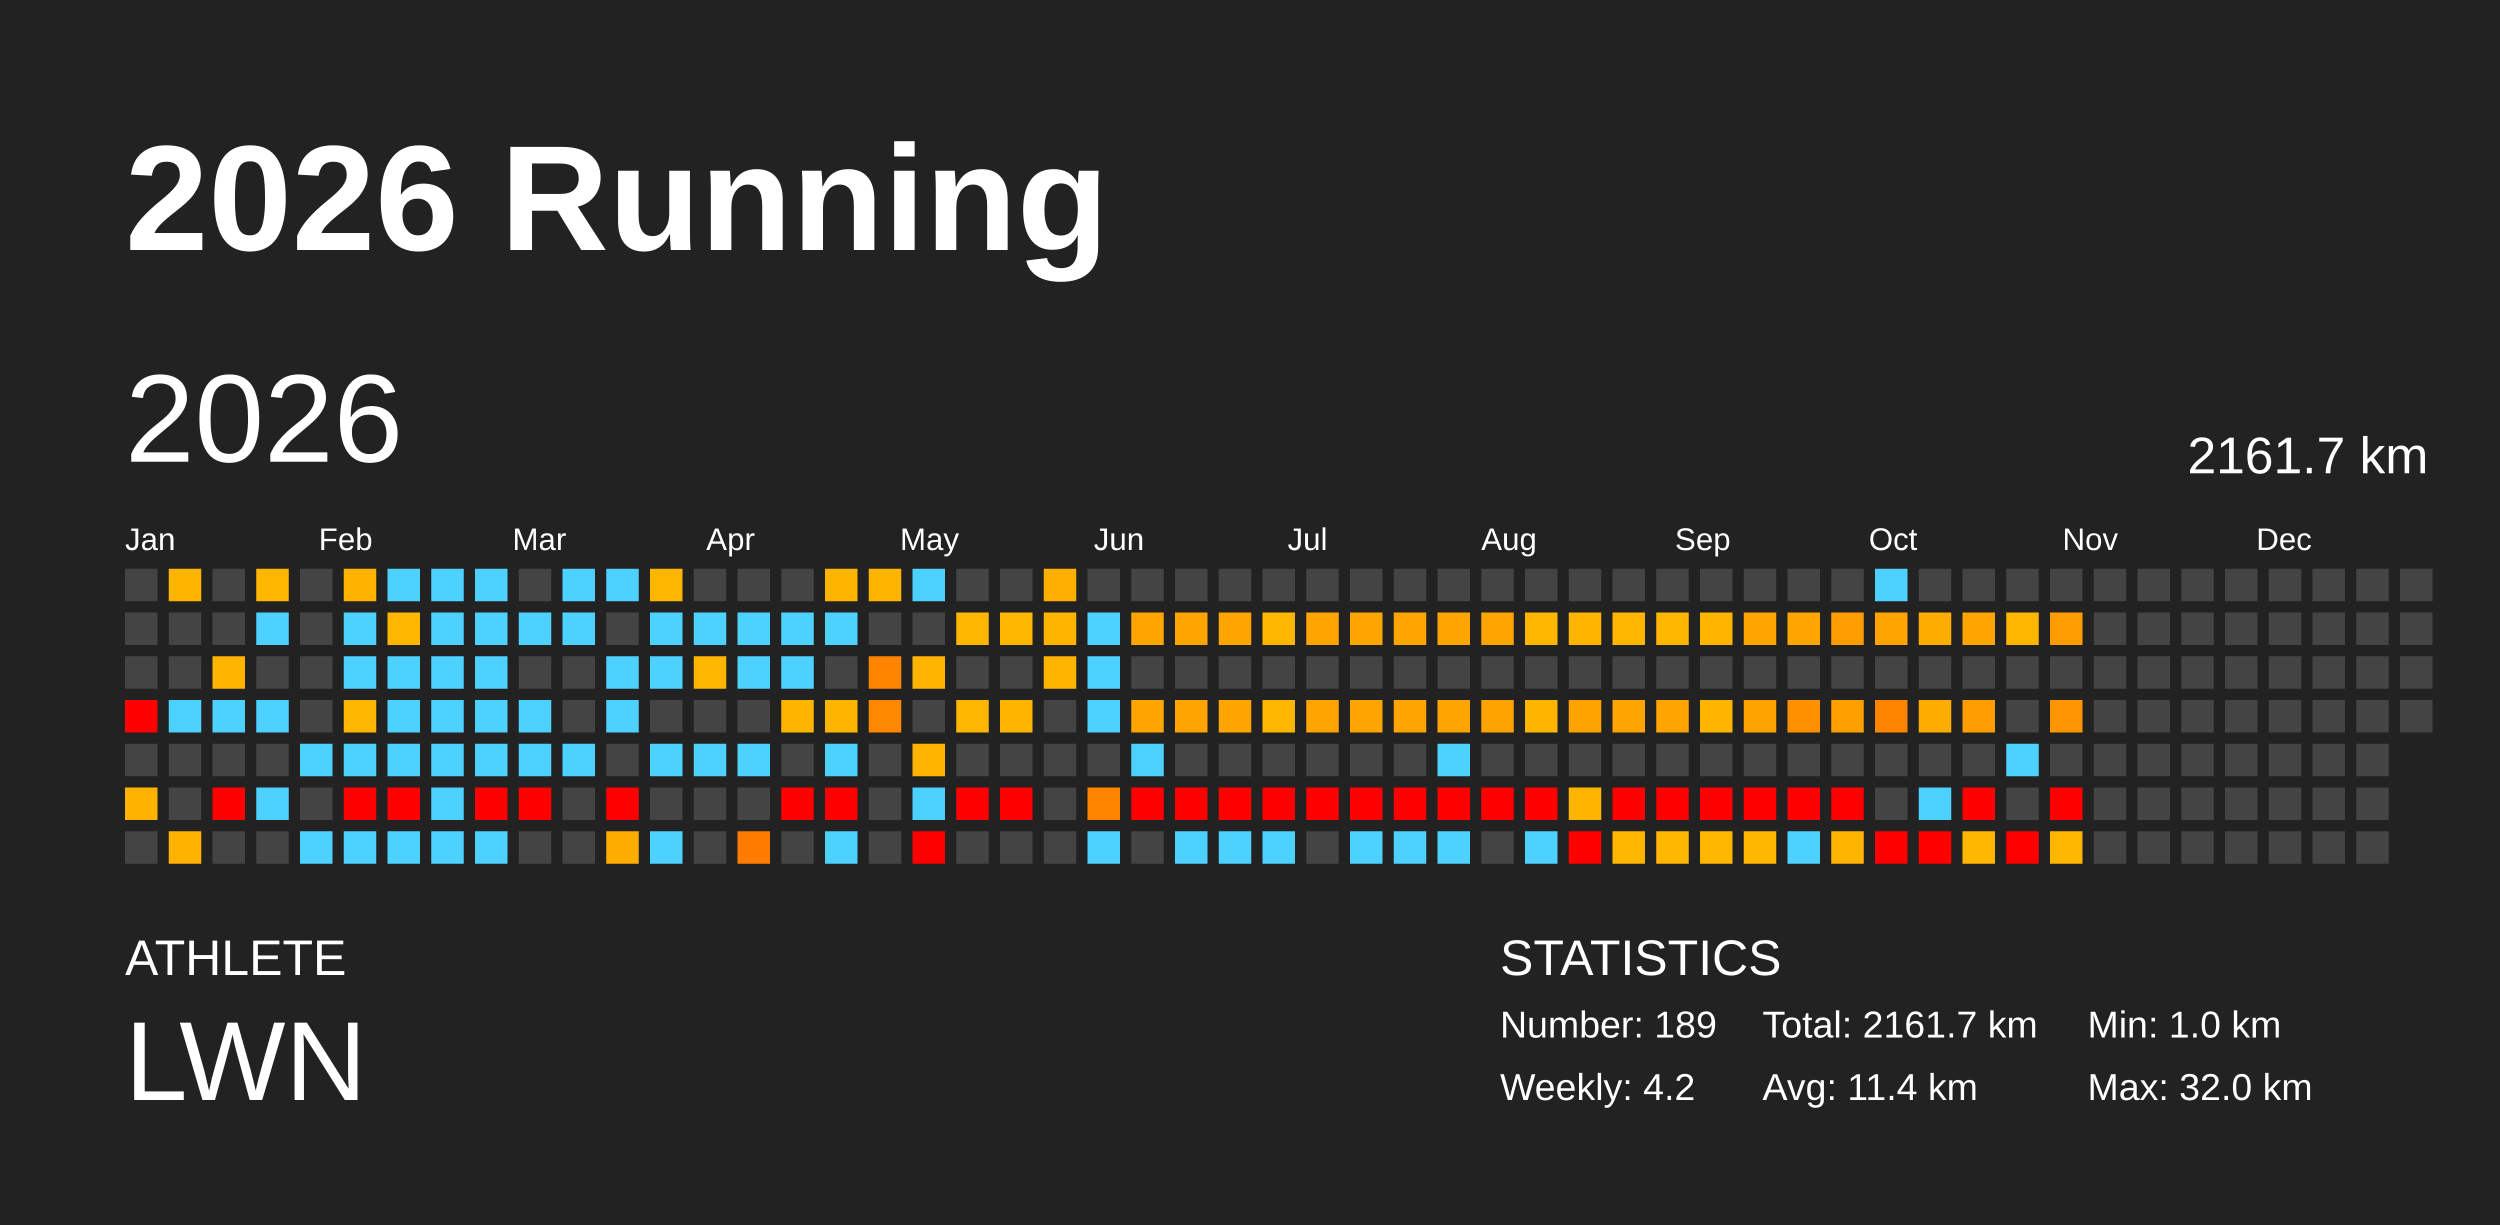
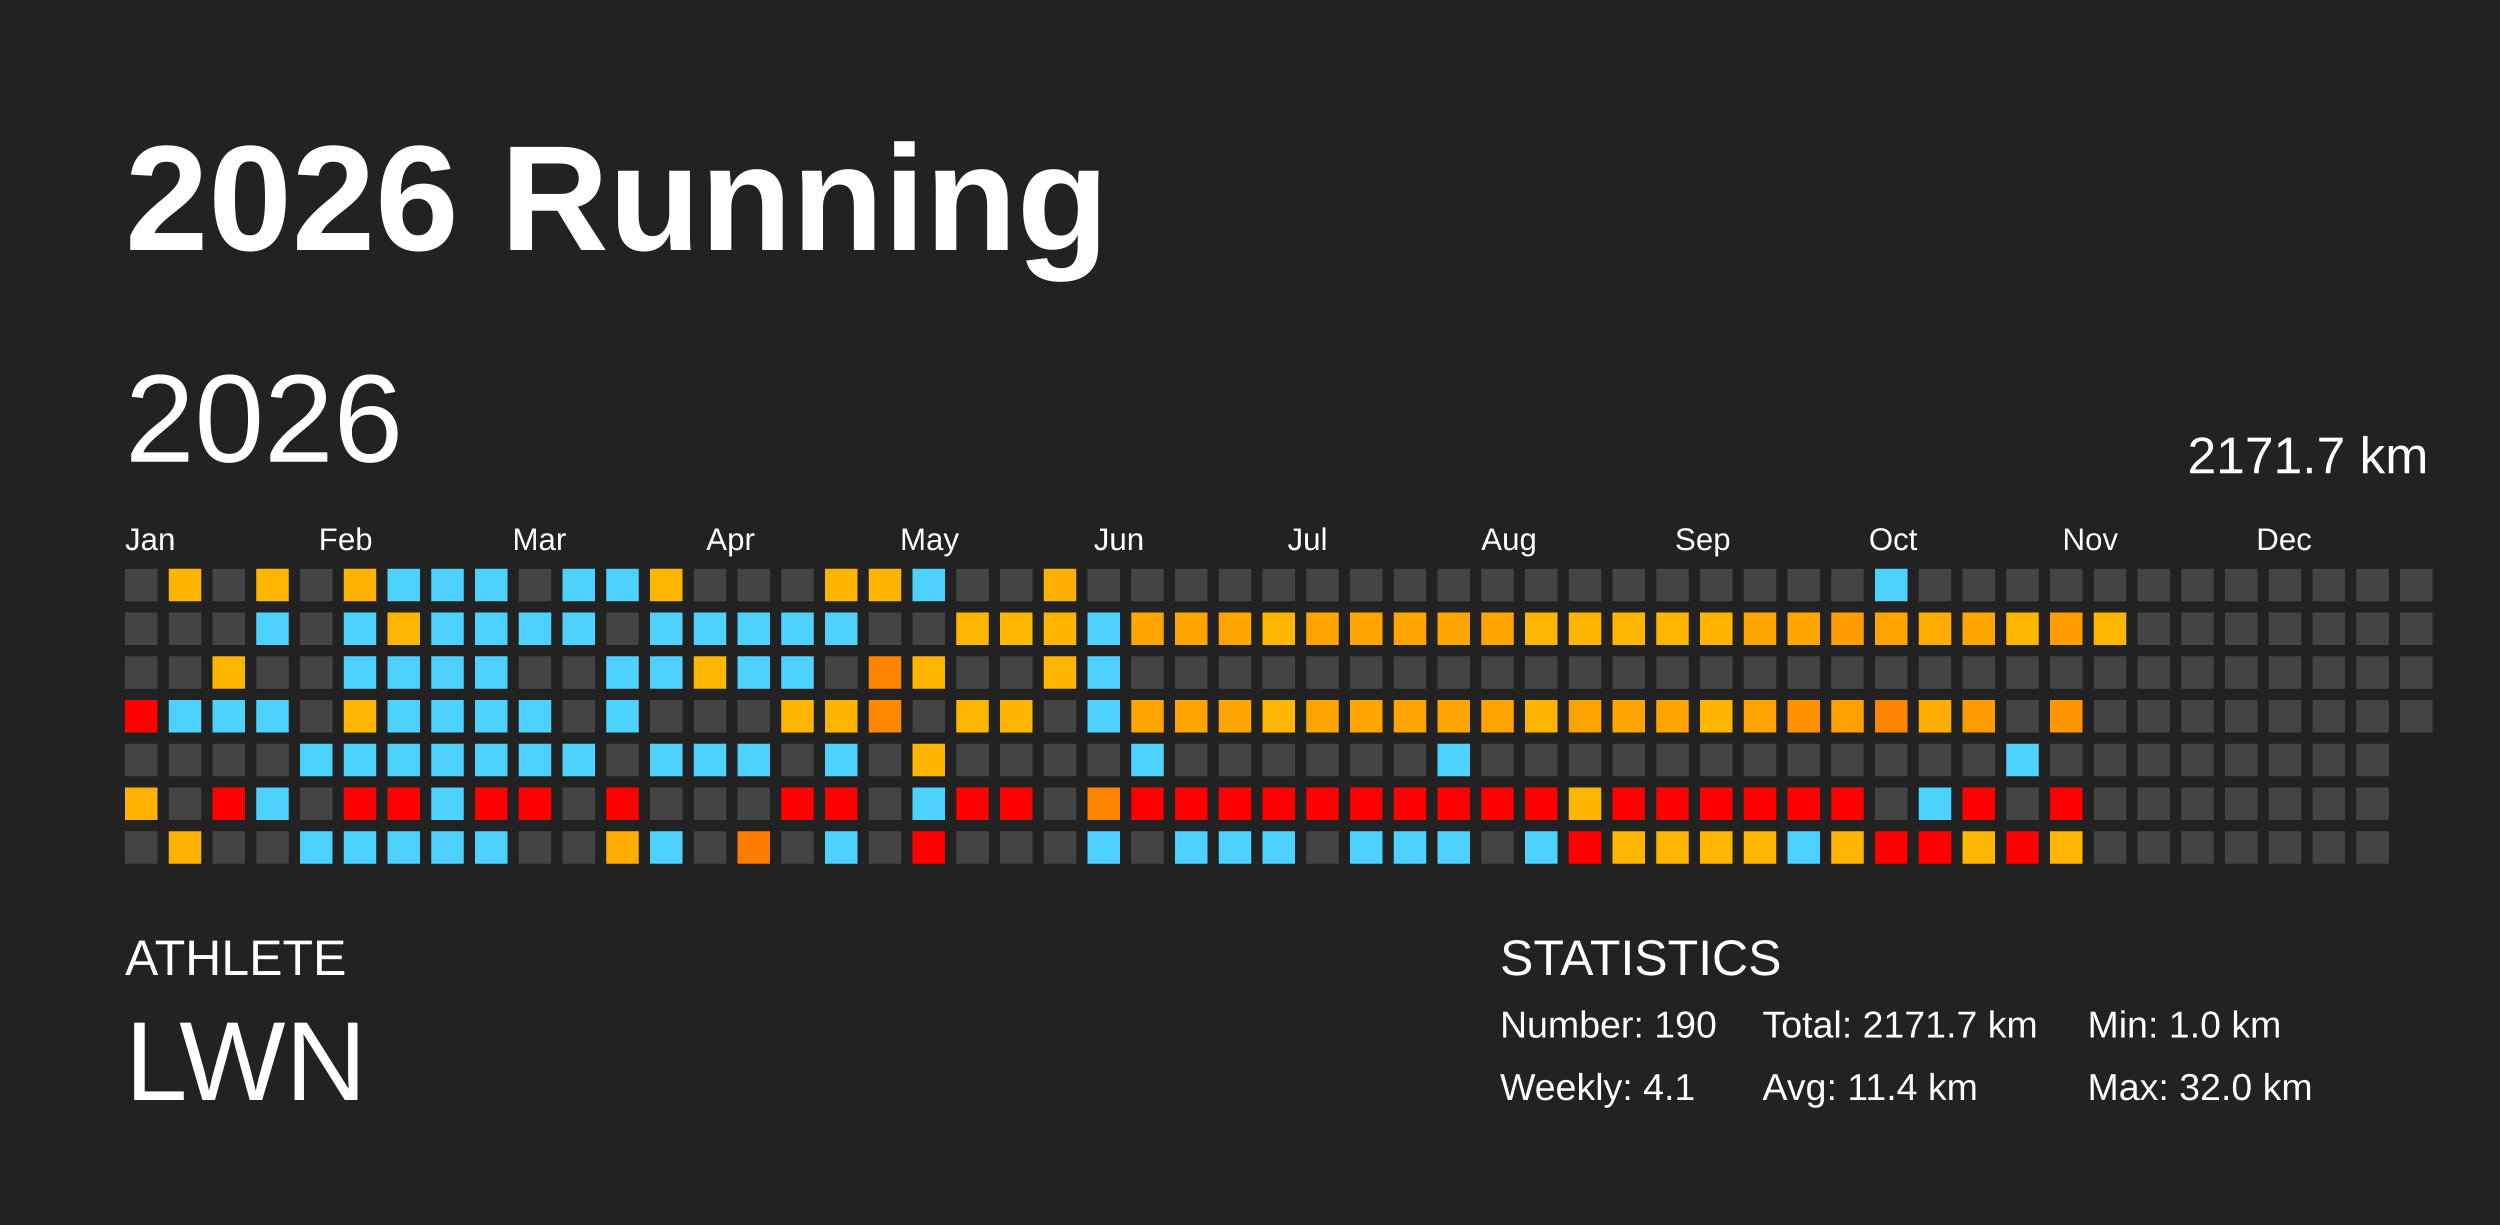
<svg xmlns="http://www.w3.org/2000/svg" baseProfile="full" height="98mm" version="1.1" viewBox="0,0,200,98" width="200mm">
  <defs />
  <rect fill="#222222" height="98" width="200" x="0" y="0" />
  <text fill="#FFFFFF" style="font-size:12px; font-family:Arial; font-weight:bold;" x="10" y="20">2026 Running</text>
  <text fill="#FFFFFF" style="font-size:4px; font-family:Arial" x="10" y="78">ATHLETE</text>
  <text fill="#FFFFFF" style="font-size:9px; font-family:Arial" x="10" y="88">LWN</text>
  <text fill="#FFFFFF" style="font-size:4px; font-family:Arial" x="120" y="78">STATISTICS</text>
-   <text fill="#FFFFFF" style="font-size:3px; font-family:Arial" x="120" y="83">Number: 189</text>
-   <text fill="#FFFFFF" style="font-size:3px; font-family:Arial" x="120" y="88">Weekly: 4.2</text>
-   <text fill="#FFFFFF" style="font-size:3px; font-family:Arial" x="141" y="83">Total: 2161.7 km</text>
+   <text fill="#FFFFFF" style="font-size:3px; font-family:Arial" x="120" y="83">Number: 190</text>
+   <text fill="#FFFFFF" style="font-size:3px; font-family:Arial" x="120" y="88">Weekly: 4.1</text>
+   <text fill="#FFFFFF" style="font-size:3px; font-family:Arial" x="141" y="83">Total: 2171.7 km</text>
  <text fill="#FFFFFF" style="font-size:3px; font-family:Arial" x="141" y="88">Avg: 11.4 km</text>
  <text fill="#FFFFFF" style="font-size:3px; font-family:Arial" x="167" y="83">Min: 1.0 km</text>
  <text fill="#FFFFFF" style="font-size:3px; font-family:Arial" x="167" y="88">Max: 32.0 km</text>
  <text dominant-baseline="hanging" fill="#FFFFFF" style="font-size:10.0px; font-family:Arial;" x="10" y="30">2026</text>
-   <text dominant-baseline="hanging" fill="#FFFFFF" style="font-size:4.125px; font-family:Arial;" x="175" y="35">2161.7 km</text>
+   <text dominant-baseline="hanging" fill="#FFFFFF" style="font-size:4.125px; font-family:Arial;" x="175" y="35">2171.7 km</text>
  <text fill="#FFFFFF" style="font-size:2.5px; font-family:Arial" x="10.0" y="44">Jan</text>
  <text fill="#FFFFFF" style="font-size:2.5px; font-family:Arial" x="25.5" y="44">Feb</text>
  <text fill="#FFFFFF" style="font-size:2.5px; font-family:Arial" x="41.0" y="44">Mar</text>
  <text fill="#FFFFFF" style="font-size:2.5px; font-family:Arial" x="56.5" y="44">Apr</text>
  <text fill="#FFFFFF" style="font-size:2.5px; font-family:Arial" x="72.0" y="44">May</text>
  <text fill="#FFFFFF" style="font-size:2.5px; font-family:Arial" x="87.5" y="44">Jun</text>
  <text fill="#FFFFFF" style="font-size:2.5px; font-family:Arial" x="103.0" y="44">Jul</text>
  <text fill="#FFFFFF" style="font-size:2.5px; font-family:Arial" x="118.5" y="44">Aug</text>
  <text fill="#FFFFFF" style="font-size:2.5px; font-family:Arial" x="134.0" y="44">Sep</text>
  <text fill="#FFFFFF" style="font-size:2.5px; font-family:Arial" x="149.5" y="44">Oct</text>
  <text fill="#FFFFFF" style="font-size:2.5px; font-family:Arial" x="165.0" y="44">Nov</text>
  <text fill="#FFFFFF" style="font-size:2.5px; font-family:Arial" x="180.5" y="44">Dec</text>
  <rect fill="#444444" height="2.6" width="2.6" x="10.0" y="45.5" />
  <rect fill="#444444" height="2.6" width="2.6" x="10.0" y="49.0" />
  <rect fill="#444444" height="2.6" width="2.6" x="10.0" y="52.5" />
  <rect fill="red" height="2.6" width="2.6" x="10.0" y="56.0" />
  <rect fill="#444444" height="2.6" width="2.6" x="10.0" y="59.5" />
  <rect fill="#ffb300" height="2.6" width="2.6" x="10.0" y="63.0" />
  <rect fill="#444444" height="2.6" width="2.6" x="10.0" y="66.5" />
  <rect fill="#ffb400" height="2.6" width="2.6" x="13.5" y="45.5" />
  <rect fill="#444444" height="2.6" width="2.6" x="13.5" y="49.0" />
  <rect fill="#444444" height="2.6" width="2.6" x="13.5" y="52.5" />
  <rect fill="#4dd2ff" height="2.6" width="2.6" x="13.5" y="56.0" />
  <rect fill="#444444" height="2.6" width="2.6" x="13.5" y="59.5" />
  <rect fill="#444444" height="2.6" width="2.6" x="13.5" y="63.0" />
  <rect fill="#ffb200" height="2.6" width="2.6" x="13.5" y="66.5" />
  <rect fill="#444444" height="2.6" width="2.6" x="17.0" y="45.5" />
  <rect fill="#444444" height="2.6" width="2.6" x="17.0" y="49.0" />
  <rect fill="#ffb500" height="2.6" width="2.6" x="17.0" y="52.5" />
  <rect fill="#4dd2ff" height="2.6" width="2.6" x="17.0" y="56.0" />
  <rect fill="#444444" height="2.6" width="2.6" x="17.0" y="59.5" />
  <rect fill="red" height="2.6" width="2.6" x="17.0" y="63.0" />
  <rect fill="#444444" height="2.6" width="2.6" x="17.0" y="66.5" />
  <rect fill="#ffb600" height="2.6" width="2.6" x="20.5" y="45.5" />
  <rect fill="#4dd2ff" height="2.6" width="2.6" x="20.5" y="49.0" />
  <rect fill="#444444" height="2.6" width="2.6" x="20.5" y="52.5" />
  <rect fill="#4dd2ff" height="2.6" width="2.6" x="20.5" y="56.0" />
  <rect fill="#444444" height="2.6" width="2.6" x="20.5" y="59.5" />
  <rect fill="#4dd2ff" height="2.6" width="2.6" x="20.5" y="63.0" />
  <rect fill="#444444" height="2.6" width="2.6" x="20.5" y="66.5" />
  <rect fill="#444444" height="2.6" width="2.6" x="24.0" y="45.5" />
  <rect fill="#444444" height="2.6" width="2.6" x="24.0" y="49.0" />
  <rect fill="#444444" height="2.6" width="2.6" x="24.0" y="52.5" />
  <rect fill="#444444" height="2.6" width="2.6" x="24.0" y="56.0" />
  <rect fill="#4dd2ff" height="2.6" width="2.6" x="24.0" y="59.5" />
  <rect fill="#444444" height="2.6" width="2.6" x="24.0" y="63.0" />
  <rect fill="#4dd2ff" height="2.6" width="2.6" x="24.0" y="66.5" />
  <rect fill="#ffb200" height="2.6" width="2.6" x="27.5" y="45.5" />
  <rect fill="#4dd2ff" height="2.6" width="2.6" x="27.5" y="49.0" />
  <rect fill="#4dd2ff" height="2.6" width="2.6" x="27.5" y="52.5" />
  <rect fill="#ffb600" height="2.6" width="2.6" x="27.5" y="56.0" />
  <rect fill="#4dd2ff" height="2.6" width="2.6" x="27.5" y="59.5" />
  <rect fill="red" height="2.6" width="2.6" x="27.5" y="63.0" />
  <rect fill="#4dd2ff" height="2.6" width="2.6" x="27.5" y="66.5" />
  <rect fill="#4dd2ff" height="2.6" width="2.6" x="31.0" y="45.5" />
  <rect fill="#ffb600" height="2.6" width="2.6" x="31.0" y="49.0" />
  <rect fill="#4dd2ff" height="2.6" width="2.6" x="31.0" y="52.5" />
  <rect fill="#4dd2ff" height="2.6" width="2.6" x="31.0" y="56.0" />
  <rect fill="#4dd2ff" height="2.6" width="2.6" x="31.0" y="59.5" />
  <rect fill="red" height="2.6" width="2.6" x="31.0" y="63.0" />
  <rect fill="#4dd2ff" height="2.6" width="2.6" x="31.0" y="66.5" />
  <rect fill="#4dd2ff" height="2.6" width="2.6" x="34.5" y="45.5" />
  <rect fill="#4dd2ff" height="2.6" width="2.6" x="34.5" y="49.0" />
  <rect fill="#4dd2ff" height="2.6" width="2.6" x="34.5" y="52.5" />
  <rect fill="#4dd2ff" height="2.6" width="2.6" x="34.5" y="56.0" />
  <rect fill="#4dd2ff" height="2.6" width="2.6" x="34.5" y="59.5" />
  <rect fill="#4dd2ff" height="2.6" width="2.6" x="34.5" y="63.0" />
  <rect fill="#4dd2ff" height="2.6" width="2.6" x="34.5" y="66.5" />
  <rect fill="#4dd2ff" height="2.6" width="2.6" x="38.0" y="45.5" />
  <rect fill="#4dd2ff" height="2.6" width="2.6" x="38.0" y="49.0" />
  <rect fill="#4dd2ff" height="2.6" width="2.6" x="38.0" y="52.5" />
  <rect fill="#4dd2ff" height="2.6" width="2.6" x="38.0" y="56.0" />
  <rect fill="#4dd2ff" height="2.6" width="2.6" x="38.0" y="59.5" />
  <rect fill="red" height="2.6" width="2.6" x="38.0" y="63.0" />
  <rect fill="#4dd2ff" height="2.6" width="2.6" x="38.0" y="66.5" />
  <rect fill="#444444" height="2.6" width="2.6" x="41.5" y="45.5" />
  <rect fill="#4dd2ff" height="2.6" width="2.6" x="41.5" y="49.0" />
  <rect fill="#444444" height="2.6" width="2.6" x="41.5" y="52.5" />
  <rect fill="#4dd2ff" height="2.6" width="2.6" x="41.5" y="56.0" />
  <rect fill="#4dd2ff" height="2.6" width="2.6" x="41.5" y="59.5" />
  <rect fill="red" height="2.6" width="2.6" x="41.5" y="63.0" />
  <rect fill="#444444" height="2.6" width="2.6" x="41.5" y="66.5" />
  <rect fill="#4dd2ff" height="2.6" width="2.6" x="45.0" y="45.5" />
  <rect fill="#4dd2ff" height="2.6" width="2.6" x="45.0" y="49.0" />
  <rect fill="#444444" height="2.6" width="2.6" x="45.0" y="52.5" />
  <rect fill="#444444" height="2.6" width="2.6" x="45.0" y="56.0" />
  <rect fill="#4dd2ff" height="2.6" width="2.6" x="45.0" y="59.5" />
  <rect fill="#444444" height="2.6" width="2.6" x="45.0" y="63.0" />
  <rect fill="#444444" height="2.6" width="2.6" x="45.0" y="66.5" />
  <rect fill="#4dd2ff" height="2.6" width="2.6" x="48.5" y="45.5" />
  <rect fill="#444444" height="2.6" width="2.6" x="48.5" y="49.0" />
  <rect fill="#4dd2ff" height="2.6" width="2.6" x="48.5" y="52.5" />
  <rect fill="#4dd2ff" height="2.6" width="2.6" x="48.5" y="56.0" />
  <rect fill="#444444" height="2.6" width="2.6" x="48.5" y="59.5" />
  <rect fill="red" height="2.6" width="2.6" x="48.5" y="63.0" />
  <rect fill="#ffad00" height="2.6" width="2.6" x="48.5" y="66.5" />
  <rect fill="#ffb600" height="2.6" width="2.6" x="52.0" y="45.5" />
  <rect fill="#4dd2ff" height="2.6" width="2.6" x="52.0" y="49.0" />
  <rect fill="#4dd2ff" height="2.6" width="2.6" x="52.0" y="52.5" />
  <rect fill="#444444" height="2.6" width="2.6" x="52.0" y="56.0" />
  <rect fill="#4dd2ff" height="2.6" width="2.6" x="52.0" y="59.5" />
  <rect fill="#444444" height="2.6" width="2.6" x="52.0" y="63.0" />
  <rect fill="#4dd2ff" height="2.6" width="2.6" x="52.0" y="66.5" />
  <rect fill="#444444" height="2.6" width="2.6" x="55.5" y="45.5" />
  <rect fill="#4dd2ff" height="2.6" width="2.6" x="55.5" y="49.0" />
  <rect fill="#ffb600" height="2.6" width="2.6" x="55.5" y="52.5" />
  <rect fill="#444444" height="2.6" width="2.6" x="55.5" y="56.0" />
  <rect fill="#4dd2ff" height="2.6" width="2.6" x="55.5" y="59.5" />
  <rect fill="#444444" height="2.6" width="2.6" x="55.5" y="63.0" />
  <rect fill="#444444" height="2.6" width="2.6" x="55.5" y="66.5" />
  <rect fill="#444444" height="2.6" width="2.6" x="59.0" y="45.5" />
  <rect fill="#4dd2ff" height="2.6" width="2.6" x="59.0" y="49.0" />
  <rect fill="#4dd2ff" height="2.6" width="2.6" x="59.0" y="52.5" />
  <rect fill="#444444" height="2.6" width="2.6" x="59.0" y="56.0" />
  <rect fill="#4dd2ff" height="2.6" width="2.6" x="59.0" y="59.5" />
  <rect fill="#444444" height="2.6" width="2.6" x="59.0" y="63.0" />
  <rect fill="#ff7c00" height="2.6" width="2.6" x="59.0" y="66.5" />
  <rect fill="#444444" height="2.6" width="2.6" x="62.5" y="45.5" />
  <rect fill="#4dd2ff" height="2.6" width="2.6" x="62.5" y="49.0" />
  <rect fill="#4dd2ff" height="2.6" width="2.6" x="62.5" y="52.5" />
  <rect fill="#ffb500" height="2.6" width="2.6" x="62.5" y="56.0" />
  <rect fill="#444444" height="2.6" width="2.6" x="62.5" y="59.5" />
  <rect fill="red" height="2.6" width="2.6" x="62.5" y="63.0" />
  <rect fill="#444444" height="2.6" width="2.6" x="62.5" y="66.5" />
  <rect fill="#ffb400" height="2.6" width="2.6" x="66.0" y="45.5" />
  <rect fill="#4dd2ff" height="2.6" width="2.6" x="66.0" y="49.0" />
  <rect fill="#444444" height="2.6" width="2.6" x="66.0" y="52.5" />
  <rect fill="#ffb500" height="2.6" width="2.6" x="66.0" y="56.0" />
  <rect fill="#4dd2ff" height="2.6" width="2.6" x="66.0" y="59.5" />
  <rect fill="red" height="2.6" width="2.6" x="66.0" y="63.0" />
  <rect fill="#4dd2ff" height="2.6" width="2.6" x="66.0" y="66.5" />
  <rect fill="#ffb500" height="2.6" width="2.6" x="69.5" y="45.5" />
  <rect fill="#444444" height="2.6" width="2.6" x="69.5" y="49.0" />
  <rect fill="#ff8400" height="2.6" width="2.6" x="69.5" y="52.5" />
  <rect fill="#ff8800" height="2.6" width="2.6" x="69.5" y="56.0" />
  <rect fill="#444444" height="2.6" width="2.6" x="69.5" y="59.5" />
  <rect fill="#444444" height="2.6" width="2.6" x="69.5" y="63.0" />
  <rect fill="#444444" height="2.6" width="2.6" x="69.5" y="66.5" />
  <rect fill="#4dd2ff" height="2.6" width="2.6" x="73.0" y="45.5" />
  <rect fill="#444444" height="2.6" width="2.6" x="73.0" y="49.0" />
  <rect fill="#ffb500" height="2.6" width="2.6" x="73.0" y="52.5" />
  <rect fill="#444444" height="2.6" width="2.6" x="73.0" y="56.0" />
  <rect fill="#ffb400" height="2.6" width="2.6" x="73.0" y="59.5" />
  <rect fill="#4dd2ff" height="2.6" width="2.6" x="73.0" y="63.0" />
  <rect fill="red" height="2.6" width="2.6" x="73.0" y="66.5" />
  <rect fill="#444444" height="2.6" width="2.6" x="76.5" y="45.5" />
  <rect fill="#ffb600" height="2.6" width="2.6" x="76.5" y="49.0" />
  <rect fill="#444444" height="2.6" width="2.6" x="76.5" y="52.5" />
  <rect fill="#ffb600" height="2.6" width="2.6" x="76.5" y="56.0" />
  <rect fill="#444444" height="2.6" width="2.6" x="76.5" y="59.5" />
  <rect fill="red" height="2.6" width="2.6" x="76.5" y="63.0" />
  <rect fill="#444444" height="2.6" width="2.6" x="76.5" y="66.5" />
  <rect fill="#444444" height="2.6" width="2.6" x="80.0" y="45.5" />
  <rect fill="#ffb600" height="2.6" width="2.6" x="80.0" y="49.0" />
  <rect fill="#444444" height="2.6" width="2.6" x="80.0" y="52.5" />
  <rect fill="#ffb500" height="2.6" width="2.6" x="80.0" y="56.0" />
  <rect fill="#444444" height="2.6" width="2.6" x="80.0" y="59.5" />
  <rect fill="red" height="2.6" width="2.6" x="80.0" y="63.0" />
  <rect fill="#444444" height="2.6" width="2.6" x="80.0" y="66.5" />
  <rect fill="#ffaf00" height="2.6" width="2.6" x="83.5" y="45.5" />
  <rect fill="#ffb500" height="2.6" width="2.6" x="83.5" y="49.0" />
  <rect fill="#ffb400" height="2.6" width="2.6" x="83.5" y="52.5" />
  <rect fill="#444444" height="2.6" width="2.6" x="83.5" y="56.0" />
  <rect fill="#444444" height="2.6" width="2.6" x="83.5" y="59.5" />
  <rect fill="#444444" height="2.6" width="2.6" x="83.5" y="63.0" />
  <rect fill="#444444" height="2.6" width="2.6" x="83.5" y="66.5" />
  <rect fill="#444444" height="2.6" width="2.6" x="87.0" y="45.5" />
  <rect fill="#4dd2ff" height="2.6" width="2.6" x="87.0" y="49.0" />
  <rect fill="#4dd2ff" height="2.6" width="2.6" x="87.0" y="52.5" />
  <rect fill="#4dd2ff" height="2.6" width="2.6" x="87.0" y="56.0" />
  <rect fill="#444444" height="2.6" width="2.6" x="87.0" y="59.5" />
  <rect fill="#ff8400" height="2.6" width="2.6" x="87.0" y="63.0" />
  <rect fill="#4dd2ff" height="2.6" width="2.6" x="87.0" y="66.5" />
  <rect fill="#444444" height="2.6" width="2.6" x="90.5" y="45.5" />
  <rect fill="#ffa500" height="2.6" width="2.6" x="90.5" y="49.0" />
  <rect fill="#444444" height="2.6" width="2.6" x="90.5" y="52.5" />
  <rect fill="#ffa500" height="2.6" width="2.6" x="90.5" y="56.0" />
  <rect fill="#4dd2ff" height="2.6" width="2.6" x="90.5" y="59.5" />
  <rect fill="red" height="2.6" width="2.6" x="90.5" y="63.0" />
  <rect fill="#444444" height="2.6" width="2.6" x="90.5" y="66.5" />
  <rect fill="#444444" height="2.6" width="2.6" x="94.0" y="45.5" />
  <rect fill="#ffa500" height="2.6" width="2.6" x="94.0" y="49.0" />
  <rect fill="#444444" height="2.6" width="2.6" x="94.0" y="52.5" />
  <rect fill="#ffa400" height="2.6" width="2.6" x="94.0" y="56.0" />
  <rect fill="#444444" height="2.6" width="2.6" x="94.0" y="59.5" />
  <rect fill="red" height="2.6" width="2.6" x="94.0" y="63.0" />
  <rect fill="#4dd2ff" height="2.6" width="2.6" x="94.0" y="66.5" />
  <rect fill="#444444" height="2.6" width="2.6" x="97.5" y="45.5" />
  <rect fill="#ffa500" height="2.6" width="2.6" x="97.5" y="49.0" />
  <rect fill="#444444" height="2.6" width="2.6" x="97.5" y="52.5" />
  <rect fill="#ffa500" height="2.6" width="2.6" x="97.5" y="56.0" />
  <rect fill="#444444" height="2.6" width="2.6" x="97.5" y="59.5" />
  <rect fill="red" height="2.6" width="2.6" x="97.5" y="63.0" />
  <rect fill="#4dd2ff" height="2.6" width="2.6" x="97.5" y="66.5" />
  <rect fill="#444444" height="2.6" width="2.6" x="101.0" y="45.5" />
  <rect fill="#ffb600" height="2.6" width="2.6" x="101.0" y="49.0" />
  <rect fill="#444444" height="2.6" width="2.6" x="101.0" y="52.5" />
  <rect fill="#ffb600" height="2.6" width="2.6" x="101.0" y="56.0" />
  <rect fill="#444444" height="2.6" width="2.6" x="101.0" y="59.5" />
  <rect fill="red" height="2.6" width="2.6" x="101.0" y="63.0" />
  <rect fill="#4dd2ff" height="2.6" width="2.6" x="101.0" y="66.5" />
  <rect fill="#444444" height="2.6" width="2.6" x="104.5" y="45.5" />
  <rect fill="#ffa400" height="2.6" width="2.6" x="104.5" y="49.0" />
  <rect fill="#444444" height="2.6" width="2.6" x="104.5" y="52.5" />
  <rect fill="#ffa400" height="2.6" width="2.6" x="104.5" y="56.0" />
  <rect fill="#444444" height="2.6" width="2.6" x="104.5" y="59.5" />
  <rect fill="red" height="2.6" width="2.6" x="104.5" y="63.0" />
  <rect fill="#444444" height="2.6" width="2.6" x="104.5" y="66.5" />
  <rect fill="#444444" height="2.6" width="2.6" x="108.0" y="45.5" />
  <rect fill="#ffa500" height="2.6" width="2.6" x="108.0" y="49.0" />
  <rect fill="#444444" height="2.6" width="2.6" x="108.0" y="52.5" />
  <rect fill="#ffa400" height="2.6" width="2.6" x="108.0" y="56.0" />
  <rect fill="#444444" height="2.6" width="2.6" x="108.0" y="59.5" />
  <rect fill="red" height="2.6" width="2.6" x="108.0" y="63.0" />
  <rect fill="#4dd2ff" height="2.6" width="2.6" x="108.0" y="66.5" />
  <rect fill="#444444" height="2.6" width="2.6" x="111.5" y="45.5" />
  <rect fill="#ffa500" height="2.6" width="2.6" x="111.5" y="49.0" />
  <rect fill="#444444" height="2.6" width="2.6" x="111.5" y="52.5" />
  <rect fill="#ffa400" height="2.6" width="2.6" x="111.5" y="56.0" />
  <rect fill="#444444" height="2.6" width="2.6" x="111.5" y="59.5" />
  <rect fill="red" height="2.6" width="2.6" x="111.5" y="63.0" />
  <rect fill="#4dd2ff" height="2.6" width="2.6" x="111.5" y="66.5" />
  <rect fill="#444444" height="2.6" width="2.6" x="115.0" y="45.5" />
  <rect fill="#ffa500" height="2.6" width="2.6" x="115.0" y="49.0" />
  <rect fill="#444444" height="2.6" width="2.6" x="115.0" y="52.5" />
  <rect fill="#ffa400" height="2.6" width="2.6" x="115.0" y="56.0" />
  <rect fill="#4dd2ff" height="2.6" width="2.6" x="115.0" y="59.5" />
  <rect fill="red" height="2.6" width="2.6" x="115.0" y="63.0" />
  <rect fill="#4dd2ff" height="2.6" width="2.6" x="115.0" y="66.5" />
  <rect fill="#444444" height="2.6" width="2.6" x="118.5" y="45.5" />
  <rect fill="#ffa500" height="2.6" width="2.6" x="118.5" y="49.0" />
  <rect fill="#444444" height="2.6" width="2.6" x="118.5" y="52.5" />
  <rect fill="#ffa300" height="2.6" width="2.6" x="118.5" y="56.0" />
  <rect fill="#444444" height="2.6" width="2.6" x="118.5" y="59.5" />
  <rect fill="red" height="2.6" width="2.6" x="118.5" y="63.0" />
  <rect fill="#444444" height="2.6" width="2.6" x="118.5" y="66.5" />
  <rect fill="#444444" height="2.6" width="2.6" x="122.0" y="45.5" />
  <rect fill="#ffb600" height="2.6" width="2.6" x="122.0" y="49.0" />
  <rect fill="#444444" height="2.6" width="2.6" x="122.0" y="52.5" />
  <rect fill="#ffb400" height="2.6" width="2.6" x="122.0" y="56.0" />
  <rect fill="#444444" height="2.6" width="2.6" x="122.0" y="59.5" />
  <rect fill="red" height="2.6" width="2.6" x="122.0" y="63.0" />
  <rect fill="#4dd2ff" height="2.6" width="2.6" x="122.0" y="66.5" />
  <rect fill="#444444" height="2.6" width="2.6" x="125.5" y="45.5" />
  <rect fill="#ffb500" height="2.6" width="2.6" x="125.5" y="49.0" />
  <rect fill="#444444" height="2.6" width="2.6" x="125.5" y="52.5" />
  <rect fill="#ffa300" height="2.6" width="2.6" x="125.5" y="56.0" />
  <rect fill="#444444" height="2.6" width="2.6" x="125.5" y="59.5" />
  <rect fill="#ffb500" height="2.6" width="2.6" x="125.5" y="63.0" />
  <rect fill="red" height="2.6" width="2.6" x="125.5" y="66.5" />
  <rect fill="#444444" height="2.6" width="2.6" x="129.0" y="45.5" />
  <rect fill="#ffb600" height="2.6" width="2.6" x="129.0" y="49.0" />
  <rect fill="#444444" height="2.6" width="2.6" x="129.0" y="52.5" />
  <rect fill="#ffa400" height="2.6" width="2.6" x="129.0" y="56.0" />
  <rect fill="#444444" height="2.6" width="2.6" x="129.0" y="59.5" />
  <rect fill="red" height="2.6" width="2.6" x="129.0" y="63.0" />
  <rect fill="#ffb600" height="2.6" width="2.6" x="129.0" y="66.5" />
  <rect fill="#444444" height="2.6" width="2.6" x="132.5" y="45.5" />
  <rect fill="#ffb600" height="2.6" width="2.6" x="132.5" y="49.0" />
  <rect fill="#444444" height="2.6" width="2.6" x="132.5" y="52.5" />
  <rect fill="#ffa400" height="2.6" width="2.6" x="132.5" y="56.0" />
  <rect fill="#444444" height="2.6" width="2.6" x="132.5" y="59.5" />
  <rect fill="red" height="2.6" width="2.6" x="132.5" y="63.0" />
  <rect fill="#ffb600" height="2.6" width="2.6" x="132.5" y="66.5" />
  <rect fill="#444444" height="2.6" width="2.6" x="136.0" y="45.5" />
  <rect fill="#ffb500" height="2.6" width="2.6" x="136.0" y="49.0" />
  <rect fill="#444444" height="2.6" width="2.6" x="136.0" y="52.5" />
  <rect fill="#ffb400" height="2.6" width="2.6" x="136.0" y="56.0" />
  <rect fill="#444444" height="2.6" width="2.6" x="136.0" y="59.5" />
  <rect fill="red" height="2.6" width="2.6" x="136.0" y="63.0" />
  <rect fill="#ffb600" height="2.6" width="2.6" x="136.0" y="66.5" />
  <rect fill="#444444" height="2.6" width="2.6" x="139.5" y="45.5" />
  <rect fill="#ffa500" height="2.6" width="2.6" x="139.5" y="49.0" />
  <rect fill="#444444" height="2.6" width="2.6" x="139.5" y="52.5" />
  <rect fill="#ffa300" height="2.6" width="2.6" x="139.5" y="56.0" />
  <rect fill="#444444" height="2.6" width="2.6" x="139.5" y="59.5" />
  <rect fill="red" height="2.6" width="2.6" x="139.5" y="63.0" />
  <rect fill="#ffb600" height="2.6" width="2.6" x="139.5" y="66.5" />
  <rect fill="#444444" height="2.6" width="2.6" x="143.0" y="45.5" />
  <rect fill="#ffa500" height="2.6" width="2.6" x="143.0" y="49.0" />
  <rect fill="#444444" height="2.6" width="2.6" x="143.0" y="52.5" />
  <rect fill="#ff9000" height="2.6" width="2.6" x="143.0" y="56.0" />
  <rect fill="#444444" height="2.6" width="2.6" x="143.0" y="59.5" />
  <rect fill="red" height="2.6" width="2.6" x="143.0" y="63.0" />
  <rect fill="#4dd2ff" height="2.6" width="2.6" x="143.0" y="66.5" />
  <rect fill="#444444" height="2.6" width="2.6" x="146.5" y="45.5" />
  <rect fill="#ff9d00" height="2.6" width="2.6" x="146.5" y="49.0" />
  <rect fill="#444444" height="2.6" width="2.6" x="146.5" y="52.5" />
  <rect fill="#ff9f00" height="2.6" width="2.6" x="146.5" y="56.0" />
  <rect fill="#444444" height="2.6" width="2.6" x="146.5" y="59.5" />
  <rect fill="red" height="2.6" width="2.6" x="146.5" y="63.0" />
  <rect fill="#ffb400" height="2.6" width="2.6" x="146.5" y="66.5" />
  <rect fill="#4dd2ff" height="2.6" width="2.6" x="150.0" y="45.5" />
  <rect fill="#ffa400" height="2.6" width="2.6" x="150.0" y="49.0" />
  <rect fill="#444444" height="2.6" width="2.6" x="150.0" y="52.5" />
  <rect fill="#ff8400" height="2.6" width="2.6" x="150.0" y="56.0" />
  <rect fill="#444444" height="2.6" width="2.6" x="150.0" y="59.5" />
  <rect fill="#444444" height="2.6" width="2.6" x="150.0" y="63.0" />
  <rect fill="red" height="2.6" width="2.6" x="150.0" y="66.5" />
  <rect fill="#444444" height="2.6" width="2.6" x="153.5" y="45.5" />
  <rect fill="#ffad00" height="2.6" width="2.6" x="153.5" y="49.0" />
  <rect fill="#444444" height="2.6" width="2.6" x="153.5" y="52.5" />
  <rect fill="#ffad00" height="2.6" width="2.6" x="153.5" y="56.0" />
  <rect fill="#444444" height="2.6" width="2.6" x="153.5" y="59.5" />
  <rect fill="#4dd2ff" height="2.6" width="2.6" x="153.5" y="63.0" />
  <rect fill="red" height="2.6" width="2.6" x="153.5" y="66.5" />
  <rect fill="#444444" height="2.6" width="2.6" x="157.0" y="45.5" />
  <rect fill="#ffa500" height="2.6" width="2.6" x="157.0" y="49.0" />
  <rect fill="#444444" height="2.6" width="2.6" x="157.0" y="52.5" />
  <rect fill="#ff9d00" height="2.6" width="2.6" x="157.0" y="56.0" />
  <rect fill="#444444" height="2.6" width="2.6" x="157.0" y="59.5" />
  <rect fill="red" height="2.6" width="2.6" x="157.0" y="63.0" />
  <rect fill="#ffb600" height="2.6" width="2.6" x="157.0" y="66.5" />
  <rect fill="#444444" height="2.6" width="2.6" x="160.5" y="45.5" />
  <rect fill="#ffb600" height="2.6" width="2.6" x="160.5" y="49.0" />
  <rect fill="#444444" height="2.6" width="2.6" x="160.5" y="52.5" />
  <rect fill="#444444" height="2.6" width="2.6" x="160.5" y="56.0" />
  <rect fill="#4dd2ff" height="2.6" width="2.6" x="160.5" y="59.5" />
  <rect fill="#444444" height="2.6" width="2.6" x="160.5" y="63.0" />
  <rect fill="red" height="2.6" width="2.6" x="160.5" y="66.5" />
  <rect fill="#444444" height="2.6" width="2.6" x="164.0" y="45.5" />
  <rect fill="#ff9d00" height="2.6" width="2.6" x="164.0" y="49.0" />
  <rect fill="#444444" height="2.6" width="2.6" x="164.0" y="52.5" />
  <rect fill="#ff9500" height="2.6" width="2.6" x="164.0" y="56.0" />
  <rect fill="#444444" height="2.6" width="2.6" x="164.0" y="59.5" />
  <rect fill="red" height="2.6" width="2.6" x="164.0" y="63.0" />
  <rect fill="#ffb600" height="2.6" width="2.6" x="164.0" y="66.5" />
  <rect fill="#444444" height="2.6" width="2.6" x="167.5" y="45.5" />
-   <rect fill="#444444" height="2.6" width="2.6" x="167.5" y="49.0" />
+   <rect fill="#ffb600" height="2.6" width="2.6" x="167.5" y="49.0" />
  <rect fill="#444444" height="2.6" width="2.6" x="167.5" y="52.5" />
  <rect fill="#444444" height="2.6" width="2.6" x="167.5" y="56.0" />
  <rect fill="#444444" height="2.6" width="2.6" x="167.5" y="59.5" />
  <rect fill="#444444" height="2.6" width="2.6" x="167.5" y="63.0" />
  <rect fill="#444444" height="2.6" width="2.6" x="167.5" y="66.5" />
  <rect fill="#444444" height="2.6" width="2.6" x="171.0" y="45.5" />
  <rect fill="#444444" height="2.6" width="2.6" x="171.0" y="49.0" />
  <rect fill="#444444" height="2.6" width="2.6" x="171.0" y="52.5" />
  <rect fill="#444444" height="2.6" width="2.6" x="171.0" y="56.0" />
  <rect fill="#444444" height="2.6" width="2.6" x="171.0" y="59.5" />
  <rect fill="#444444" height="2.6" width="2.6" x="171.0" y="63.0" />
  <rect fill="#444444" height="2.6" width="2.6" x="171.0" y="66.5" />
  <rect fill="#444444" height="2.6" width="2.6" x="174.5" y="45.5" />
  <rect fill="#444444" height="2.6" width="2.6" x="174.5" y="49.0" />
  <rect fill="#444444" height="2.6" width="2.6" x="174.5" y="52.5" />
  <rect fill="#444444" height="2.6" width="2.6" x="174.5" y="56.0" />
  <rect fill="#444444" height="2.6" width="2.6" x="174.5" y="59.5" />
  <rect fill="#444444" height="2.6" width="2.6" x="174.5" y="63.0" />
  <rect fill="#444444" height="2.6" width="2.6" x="174.5" y="66.5" />
  <rect fill="#444444" height="2.6" width="2.6" x="178.0" y="45.5" />
  <rect fill="#444444" height="2.6" width="2.6" x="178.0" y="49.0" />
  <rect fill="#444444" height="2.6" width="2.6" x="178.0" y="52.5" />
  <rect fill="#444444" height="2.6" width="2.6" x="178.0" y="56.0" />
  <rect fill="#444444" height="2.6" width="2.6" x="178.0" y="59.5" />
  <rect fill="#444444" height="2.6" width="2.6" x="178.0" y="63.0" />
  <rect fill="#444444" height="2.6" width="2.6" x="178.0" y="66.5" />
  <rect fill="#444444" height="2.6" width="2.6" x="181.5" y="45.5" />
  <rect fill="#444444" height="2.6" width="2.6" x="181.5" y="49.0" />
  <rect fill="#444444" height="2.6" width="2.6" x="181.5" y="52.5" />
  <rect fill="#444444" height="2.6" width="2.6" x="181.5" y="56.0" />
  <rect fill="#444444" height="2.6" width="2.6" x="181.5" y="59.5" />
  <rect fill="#444444" height="2.6" width="2.6" x="181.5" y="63.0" />
  <rect fill="#444444" height="2.6" width="2.6" x="181.5" y="66.5" />
  <rect fill="#444444" height="2.6" width="2.6" x="185.0" y="45.5" />
  <rect fill="#444444" height="2.6" width="2.6" x="185.0" y="49.0" />
  <rect fill="#444444" height="2.6" width="2.6" x="185.0" y="52.5" />
  <rect fill="#444444" height="2.6" width="2.6" x="185.0" y="56.0" />
  <rect fill="#444444" height="2.6" width="2.6" x="185.0" y="59.5" />
  <rect fill="#444444" height="2.6" width="2.6" x="185.0" y="63.0" />
  <rect fill="#444444" height="2.6" width="2.6" x="185.0" y="66.5" />
  <rect fill="#444444" height="2.6" width="2.6" x="188.5" y="45.5" />
  <rect fill="#444444" height="2.6" width="2.6" x="188.5" y="49.0" />
  <rect fill="#444444" height="2.6" width="2.6" x="188.5" y="52.5" />
  <rect fill="#444444" height="2.6" width="2.6" x="188.5" y="56.0" />
  <rect fill="#444444" height="2.6" width="2.6" x="188.5" y="59.5" />
  <rect fill="#444444" height="2.6" width="2.6" x="188.5" y="63.0" />
  <rect fill="#444444" height="2.6" width="2.6" x="188.5" y="66.5" />
  <rect fill="#444444" height="2.6" width="2.6" x="192.0" y="45.5" />
  <rect fill="#444444" height="2.6" width="2.6" x="192.0" y="49.0" />
  <rect fill="#444444" height="2.6" width="2.6" x="192.0" y="52.5" />
  <rect fill="#444444" height="2.6" width="2.6" x="192.0" y="56.0" />
</svg>
